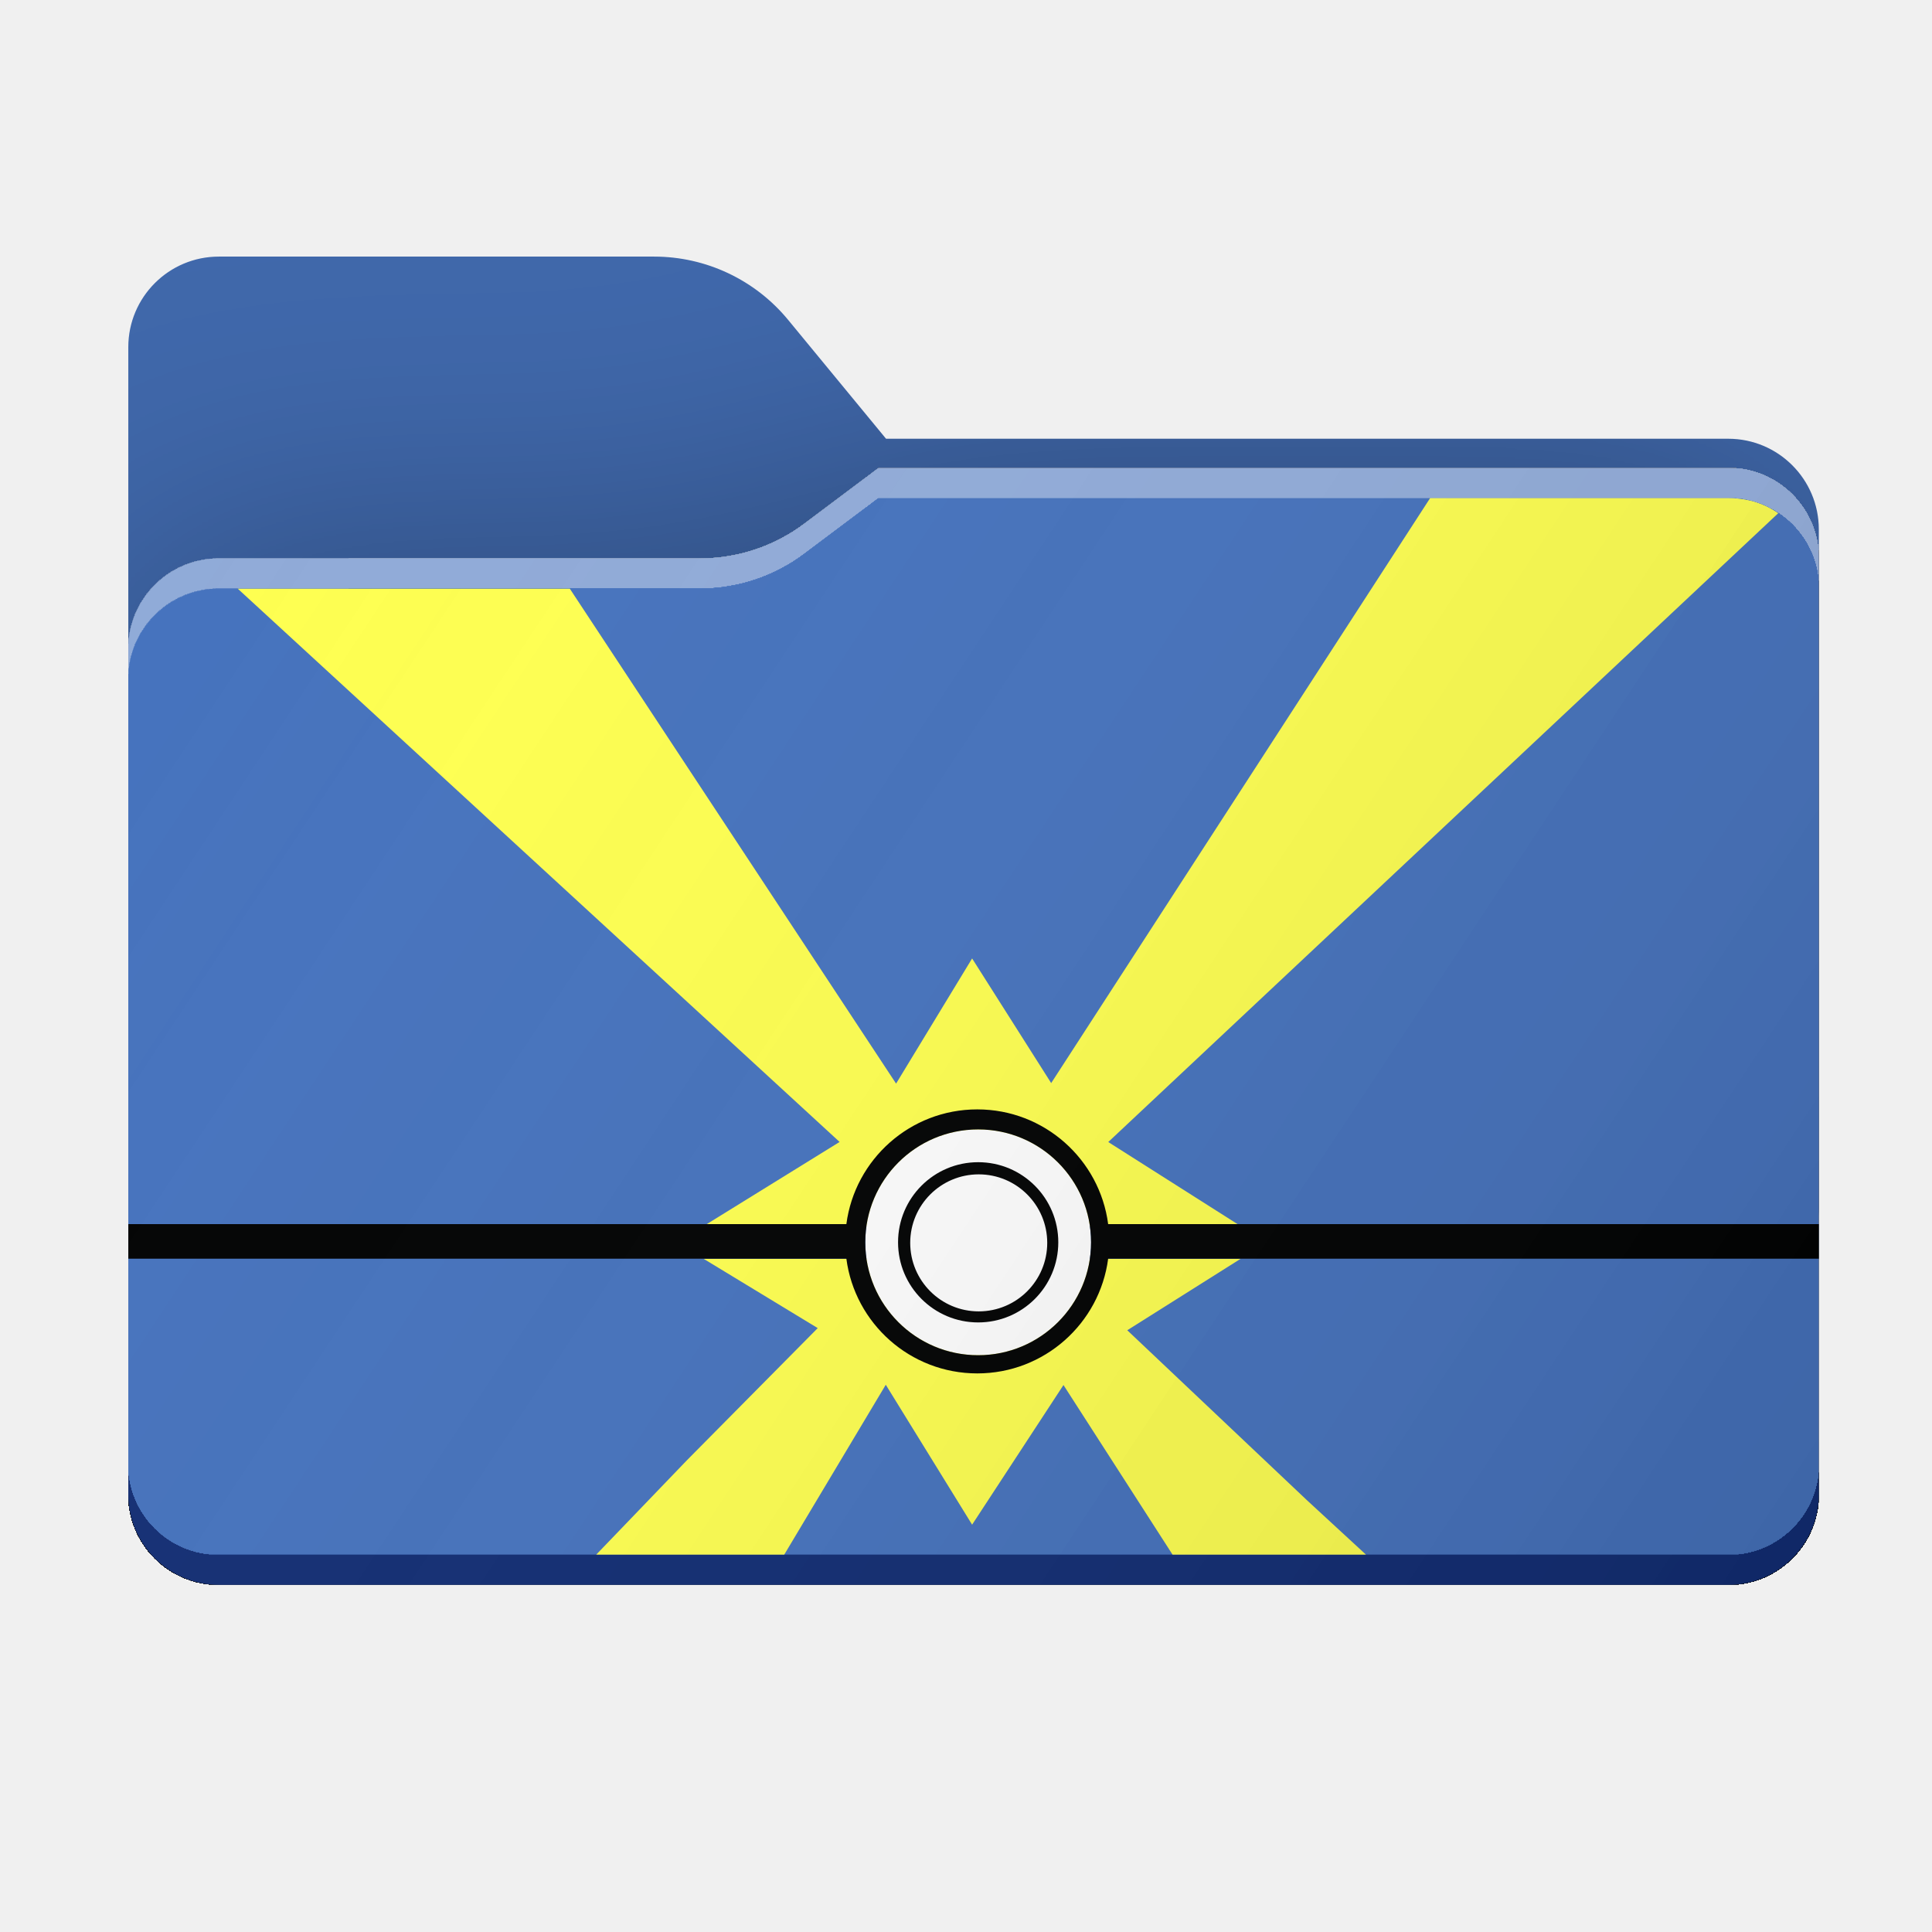
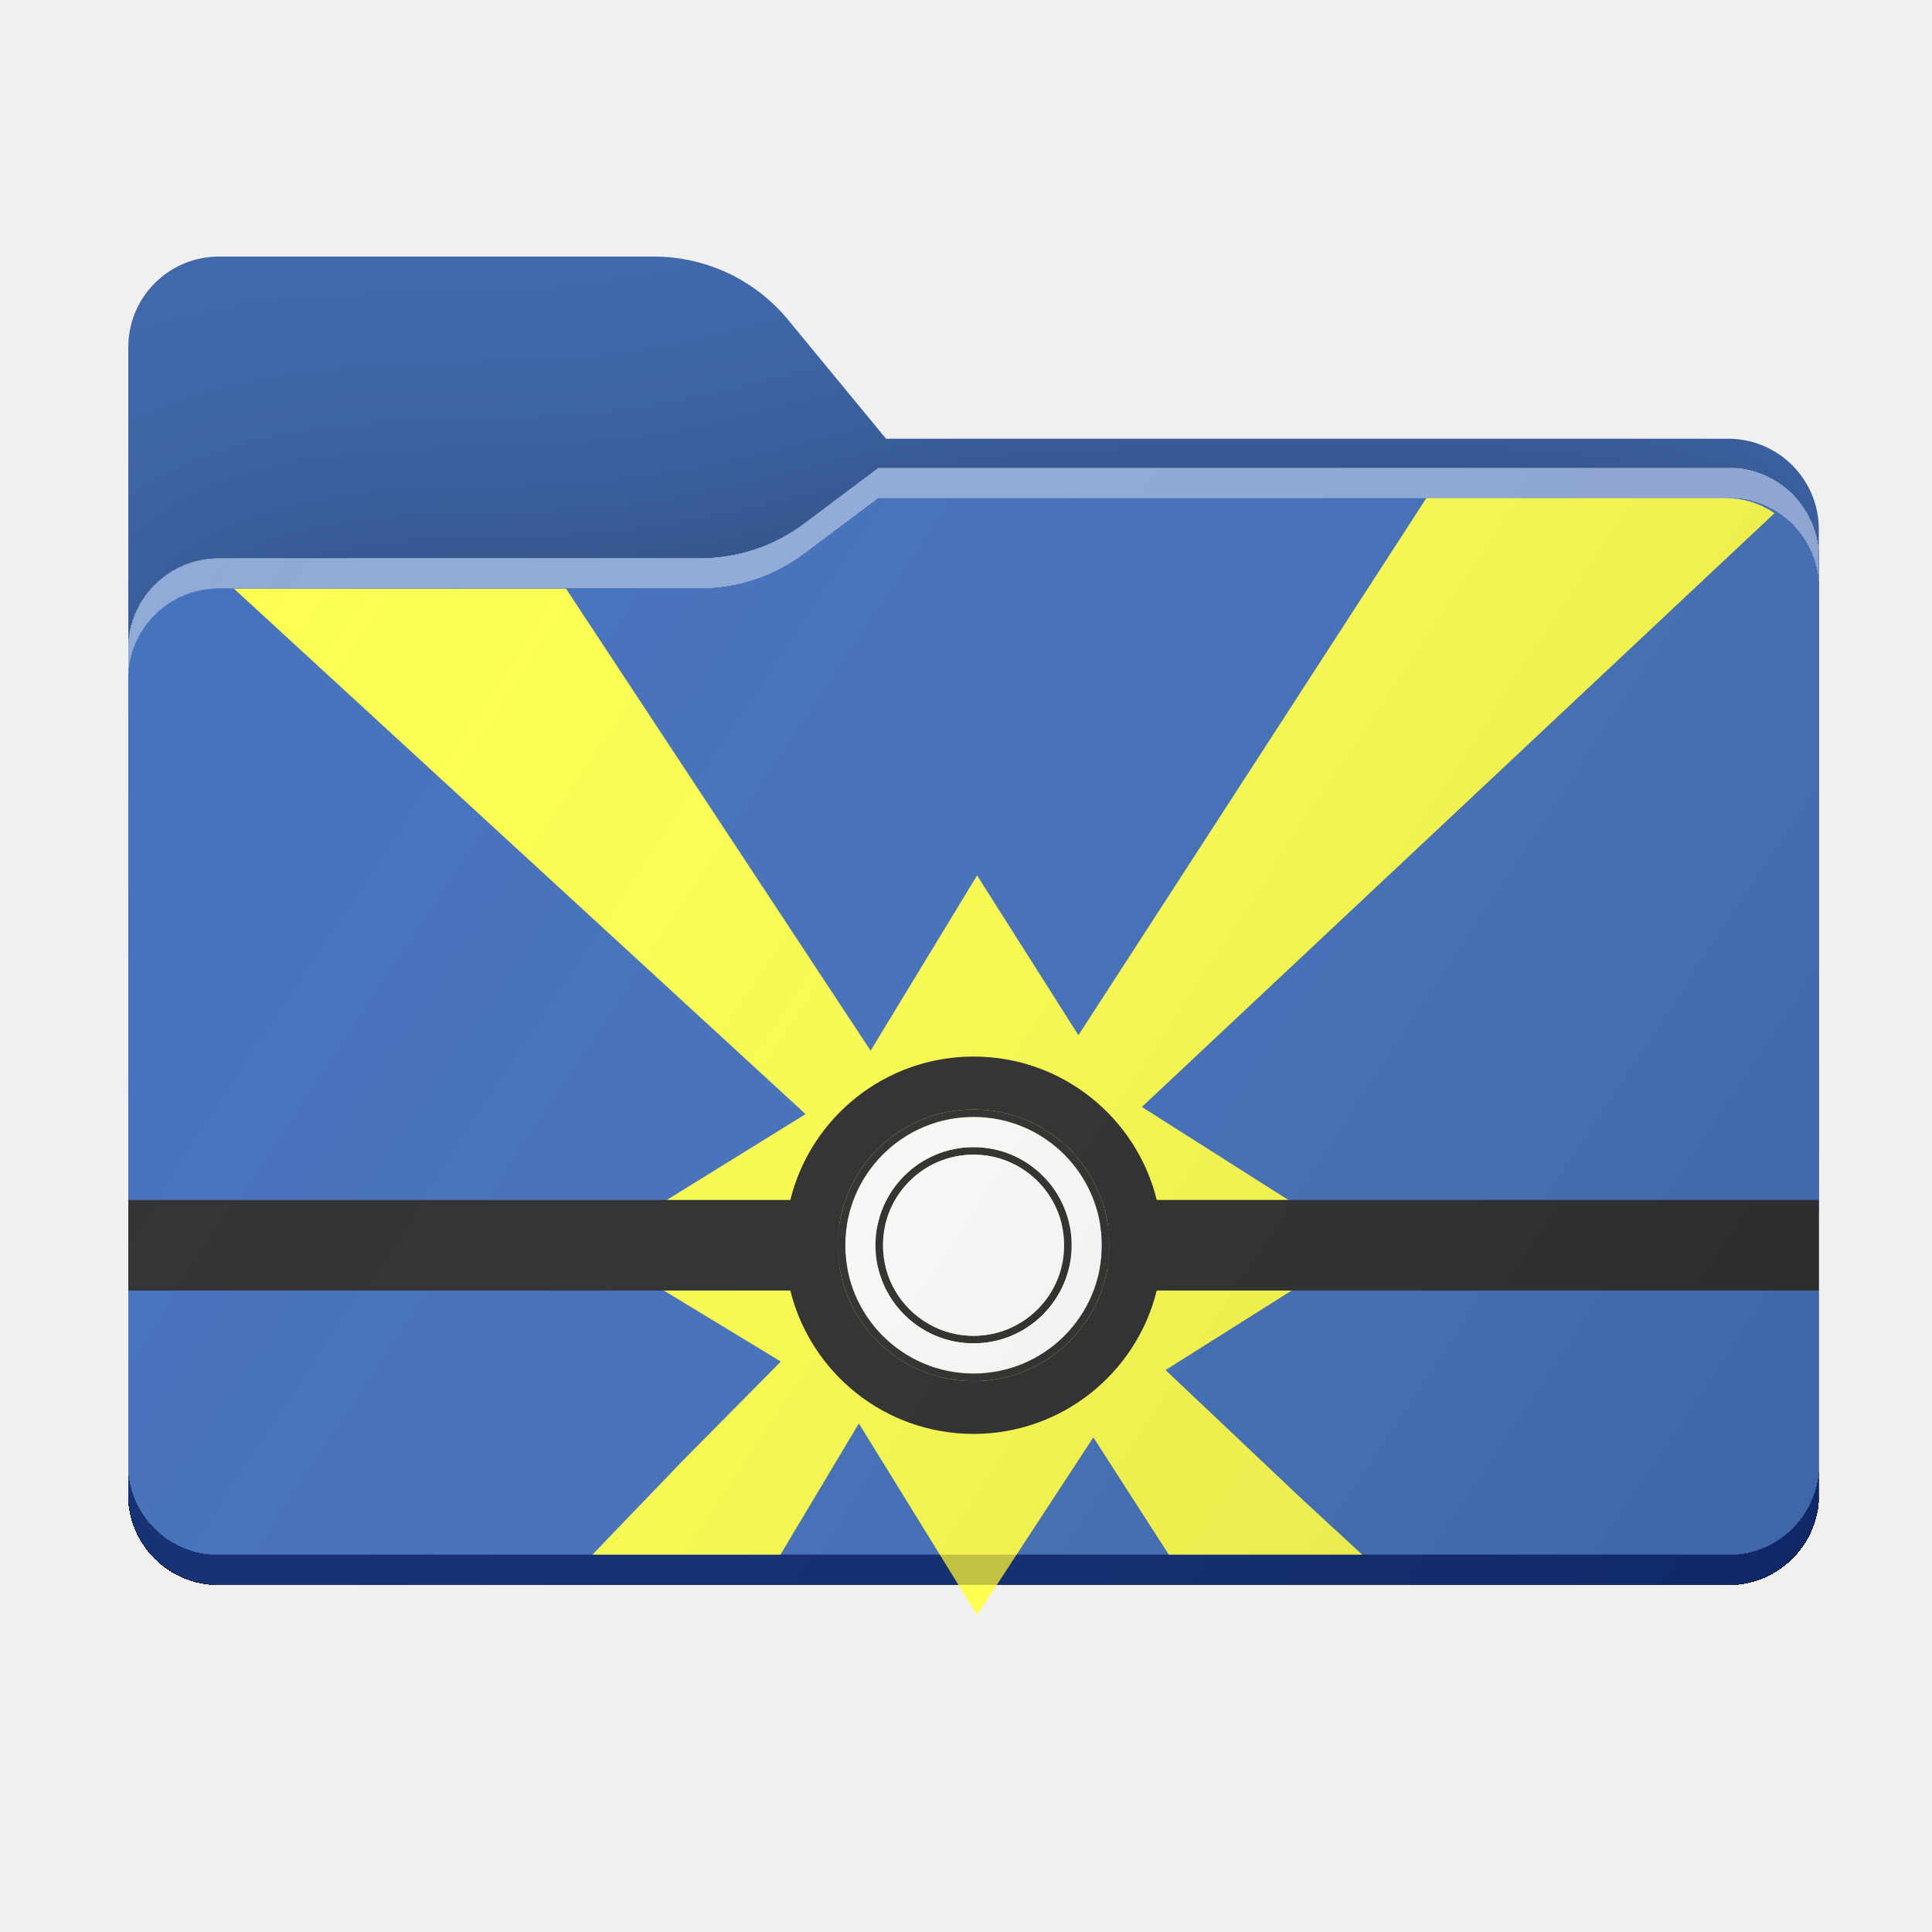
<svg xmlns="http://www.w3.org/2000/svg" width="256" height="256" viewBox="0 0 256 256" fill="none">
  <path fill-rule="evenodd" clip-rule="evenodd" d="M104.425 42.378C100.056 37.073 93.544 34 86.671 34H29C22.373 34 17 39.373 17 46V58.137V68.2V160C17 166.627 22.373 172 29 172H229C235.627 172 241 166.627 241 160V70.137C241 63.51 235.627 58.137 229 58.137H117.404L104.425 42.378Z" fill="#4068AB" />
-   <mask id="mask0_1054_26846" style="mask-type:alpha" maskUnits="userSpaceOnUse" x="17" y="34" width="224" height="138">
-     <path fill-rule="evenodd" clip-rule="evenodd" d="M104.425 42.378C100.056 37.073 93.544 34 86.671 34H29C22.373 34 17 39.373 17 46V58.137V68.2V160C17 166.627 22.373 172 29 172H229C235.627 172 241 166.627 241 160V70.137C241 63.51 235.627 58.137 229 58.137H117.404L104.425 42.378Z" fill="url(#paint0_linear_1054_26846)" />
+   <mask id="mask0_1942_32856" style="mask-type:alpha" maskUnits="userSpaceOnUse" x="17" y="34" width="224" height="138">
+     <path fill-rule="evenodd" clip-rule="evenodd" d="M104.425 42.378C100.056 37.073 93.544 34 86.671 34H29C22.373 34 17 39.373 17 46V58.137V68.2V160C17 166.627 22.373 172 29 172H229C235.627 172 241 166.627 241 160V70.137C241 63.51 235.627 58.137 229 58.137H117.404L104.425 42.378Z" fill="url(#paint0_linear_1942_32856)" />
  </mask>
-   <g mask="url(#mask0_1054_26846)">
-     <g style="mix-blend-mode:multiply" filter="url(#filter0_f_1054_26846)">
+   <g mask="url(#mask0_1942_32856)">
+     <g style="mix-blend-mode:multiply" filter="url(#filter0_f_1942_32856)">
      <path fill-rule="evenodd" clip-rule="evenodd" d="M92.789 74C97.764 74 102.605 72.387 106.586 69.402L116.459 62H229C235.627 62 241 67.373 241 74V108V160C241 166.627 235.627 172 229 172H29C22.373 172 17 166.627 17 160L17 108V86C17 79.373 22.373 74 29 74H87H92.789Z" fill="black" fill-opacity="0.3" />
    </g>
  </g>
-   <g filter="url(#filter1_ii_1054_26846)">
+   <g filter="url(#filter1_ii_1942_32856)">
    <path fill-rule="evenodd" clip-rule="evenodd" d="M92.789 74C97.764 74 102.605 72.387 106.586 69.402L116.459 62H229C235.627 62 241 67.373 241 74V108V198C241 204.627 235.627 210 229 210H29C22.373 210 17 204.627 17 198L17 108V86C17 79.373 22.373 74 29 74H87H92.789Z" fill="#4572BD" />
  </g>
-   <path fill-rule="evenodd" clip-rule="evenodd" d="M139.287 143.514L189.5 66H229C232.5 66 234.63 67.333 235.63 68L146.85 151.325L164.385 162.458H93.236L111.253 151.314L31.5 78H75.5L118.736 143.583L128.81 127L139.287 143.514ZM140.916 183.524L128.81 202.027L117.37 183.486L103.914 206H79L91.051 193.46L108.353 175.981L93.236 166.8H164.385L149.369 176.266L173.175 198.785L181 206L155.373 206L140.916 183.524Z" fill="#FEFF50" />
-   <circle cx="129.613" cy="164.613" r="14.959" fill="#FEFEFE" />
-   <path fill-rule="evenodd" clip-rule="evenodd" d="M129.613 175.229C135.476 175.229 140.229 170.476 140.229 164.613C140.229 158.75 135.476 153.997 129.613 153.997C123.75 153.997 118.997 158.75 118.997 164.613C118.997 170.476 123.75 175.229 129.613 175.229ZM129.686 173.765C134.7 173.765 138.764 169.7 138.764 164.686C138.764 159.672 134.7 155.608 129.686 155.608C124.672 155.608 120.608 159.672 120.608 164.686C120.608 169.7 124.672 173.765 129.686 173.765Z" fill="#000101" />
-   <path fill-rule="evenodd" clip-rule="evenodd" d="M129.492 181.984C138.376 181.984 145.713 175.362 146.836 166.784H241.017V162.2H146.836C145.713 153.623 138.376 147 129.492 147C120.608 147 113.271 153.623 112.149 162.2H17V166.784H112.149C113.271 175.362 120.608 181.984 129.492 181.984ZM129.613 179.572C137.874 179.572 144.572 172.874 144.572 164.613C144.572 156.351 137.874 149.654 129.613 149.654C121.351 149.654 114.654 156.351 114.654 164.613C114.654 172.874 121.351 179.572 129.613 179.572Z" fill="#000101" />
+   <path fill-rule="evenodd" clip-rule="evenodd" d="M142.897 137.169L189 66H228.5C232 66 234.13 67.333 235.13 68L151.303 146.677L175.934 162.316H83L106.744 147.628L31 78H75L115.36 139.22L129.467 116L142.897 137.169ZM144.873 190.453L129.467 214.001L113.804 188.616L103.414 206H78.5L90.551 193.46L103.463 180.416L83 167.988H175.934L154.442 181.538L172.675 198.785L180.5 206L154.873 206L144.873 190.453Z" fill="#FEFF50" />
+   <path fill-rule="evenodd" clip-rule="evenodd" d="M153.275 171C150.588 181.908 140.738 190 129 190C117.262 190 107.412 181.908 104.725 171H17V159H104.725C107.412 148.092 117.262 140 129 140C140.738 140 150.588 148.092 153.275 159H241V171H153.275ZM129 183C138.941 183 147 174.941 147 165C147 155.059 138.941 147 129 147C119.059 147 111 155.059 111 165C111 174.941 119.059 183 129 183Z" fill="#303030" />
+   <path fill-rule="evenodd" clip-rule="evenodd" d="M129 178C136.18 178 142 172.18 142 165C142 157.82 136.18 152 129 152C121.82 152 116 157.82 116 165C116 172.18 121.82 178 129 178ZM141 165C141 171.627 135.627 177 129 177C122.373 177 117 171.627 117 165C117 158.373 122.373 153 129 153C135.627 153 141 158.373 141 165Z" fill="#303030" />
+   <path fill-rule="evenodd" clip-rule="evenodd" d="M146 165C146 174.389 138.389 182 129 182C119.611 182 112 174.389 112 165C112 155.611 119.611 148 129 148C138.389 148 146 155.611 146 165ZM142 165C142 172.18 136.18 178 129 178C121.82 178 116 172.18 116 165C116 157.82 121.82 152 129 152C136.18 152 142 157.82 142 165Z" fill="white" />
+   <path d="M129 177C135.627 177 141 171.627 141 165C141 158.373 135.627 153 129 153C122.373 153 117 158.373 117 165C117 171.627 122.373 177 129 177Z" fill="white" />
+   <path fill-rule="evenodd" clip-rule="evenodd" d="M147 165C147 174.941 138.941 183 129 183C119.059 183 111 174.941 111 165C111 155.059 119.059 147 129 147C138.941 147 147 155.059 147 165ZM129 182C138.389 182 146 174.389 146 165C146 155.611 138.389 148 129 148C119.611 148 112 155.611 112 165C112 174.389 119.611 182 129 182Z" fill="#313131" />
  <g opacity="0.8">
-     <g filter="url(#filter2_ii_1054_26846)">
-       <path fill-rule="evenodd" clip-rule="evenodd" d="M92.789 74C97.764 74 102.605 72.387 106.586 69.402L116.459 62H229C235.627 62 241 67.373 241 74V108V198C241 204.627 235.627 210 229 210H29C22.373 210 17 204.627 17 198L17 108V86C17 79.373 22.373 74 29 74H87H92.789Z" fill="url(#paint1_linear_1054_26846)" fill-opacity="0.3" />
+     <g filter="url(#filter2_ii_1942_32856)">
+       <path fill-rule="evenodd" clip-rule="evenodd" d="M92.789 74C97.764 74 102.605 72.387 106.586 69.402L116.459 62H229C235.627 62 241 67.373 241 74V108V198C241 204.627 235.627 210 229 210H29C22.373 210 17 204.627 17 198L17 108V86C17 79.373 22.373 74 29 74H87H92.789Z" fill="url(#paint1_linear_1942_32856)" fill-opacity="0.3" />
    </g>
  </g>
  <defs>
-     <filter id="filter0_f_1054_26846" x="-20" y="25" width="298" height="184" filterUnits="userSpaceOnUse" color-interpolation-filters="sRGB">
+     <filter id="filter0_f_1942_32856" x="-20" y="25" width="298" height="184" filterUnits="userSpaceOnUse" color-interpolation-filters="sRGB">
      <feFlood flood-opacity="0" result="BackgroundImageFix" />
      <feBlend mode="normal" in="SourceGraphic" in2="BackgroundImageFix" result="shape" />
-       <feGaussianBlur stdDeviation="18.5" result="effect1_foregroundBlur_1054_26846" />
+       <feGaussianBlur stdDeviation="18.5" result="effect1_foregroundBlur_1942_32856" />
    </filter>
-     <filter id="filter1_ii_1054_26846" x="17" y="62" width="224" height="148" filterUnits="userSpaceOnUse" color-interpolation-filters="sRGB">
+     <filter id="filter1_ii_1942_32856" x="17" y="62" width="224" height="148" filterUnits="userSpaceOnUse" color-interpolation-filters="sRGB">
      <feFlood flood-opacity="0" result="BackgroundImageFix" />
      <feBlend mode="normal" in="SourceGraphic" in2="BackgroundImageFix" result="shape" />
      <feColorMatrix in="SourceAlpha" type="matrix" values="0 0 0 0 0 0 0 0 0 0 0 0 0 0 0 0 0 0 127 0" result="hardAlpha" />
      <feOffset dy="4" />
      <feComposite in2="hardAlpha" operator="arithmetic" k2="-1" k3="1" />
      <feColorMatrix type="matrix" values="0 0 0 0 1 0 0 0 0 1 0 0 0 0 1 0 0 0 0.25 0" />
-       <feBlend mode="normal" in2="shape" result="effect1_innerShadow_1054_26846" />
+       <feBlend mode="normal" in2="shape" result="effect1_innerShadow_1942_32856" />
      <feColorMatrix in="SourceAlpha" type="matrix" values="0 0 0 0 0 0 0 0 0 0 0 0 0 0 0 0 0 0 127 0" result="hardAlpha" />
      <feOffset dy="-4" />
      <feComposite in2="hardAlpha" operator="arithmetic" k2="-1" k3="1" />
      <feColorMatrix type="matrix" values="0 0 0 0 0 0 0 0 0 0 0 0 0 0 0 0 0 0 0.9 0" />
-       <feBlend mode="soft-light" in2="effect1_innerShadow_1054_26846" result="effect2_innerShadow_1054_26846" />
+       <feBlend mode="soft-light" in2="effect1_innerShadow_1942_32856" result="effect2_innerShadow_1942_32856" />
    </filter>
-     <filter id="filter2_ii_1054_26846" x="17" y="62" width="224" height="148" filterUnits="userSpaceOnUse" color-interpolation-filters="sRGB">
+     <filter id="filter2_ii_1942_32856" x="17" y="62" width="224" height="148" filterUnits="userSpaceOnUse" color-interpolation-filters="sRGB">
      <feFlood flood-opacity="0" result="BackgroundImageFix" />
      <feBlend mode="normal" in="SourceGraphic" in2="BackgroundImageFix" result="shape" />
      <feColorMatrix in="SourceAlpha" type="matrix" values="0 0 0 0 0 0 0 0 0 0 0 0 0 0 0 0 0 0 127 0" result="hardAlpha" />
      <feOffset dy="4" />
      <feComposite in2="hardAlpha" operator="arithmetic" k2="-1" k3="1" />
      <feColorMatrix type="matrix" values="0 0 0 0 1 0 0 0 0 1 0 0 0 0 1 0 0 0 0.25 0" />
-       <feBlend mode="normal" in2="shape" result="effect1_innerShadow_1054_26846" />
+       <feBlend mode="normal" in2="shape" result="effect1_innerShadow_1942_32856" />
      <feColorMatrix in="SourceAlpha" type="matrix" values="0 0 0 0 0 0 0 0 0 0 0 0 0 0 0 0 0 0 127 0" result="hardAlpha" />
      <feOffset dy="-4" />
      <feComposite in2="hardAlpha" operator="arithmetic" k2="-1" k3="1" />
      <feColorMatrix type="matrix" values="0 0 0 0 0 0 0 0 0 0 0 0 0 0 0 0 0 0 0.25 0" />
-       <feBlend mode="soft-light" in2="effect1_innerShadow_1054_26846" result="effect2_innerShadow_1054_26846" />
+       <feBlend mode="soft-light" in2="effect1_innerShadow_1942_32856" result="effect2_innerShadow_1942_32856" />
    </filter>
-     <linearGradient id="paint0_linear_1054_26846" x1="17" y1="34" x2="197.768" y2="215.142" gradientUnits="userSpaceOnUse">
+     <linearGradient id="paint0_linear_1942_32856" x1="17" y1="34" x2="197.768" y2="215.142" gradientUnits="userSpaceOnUse">
      <stop stop-color="#05815D" />
      <stop offset="1" stop-color="#0C575F" />
    </linearGradient>
-     <linearGradient id="paint1_linear_1054_26846" x1="17" y1="62" x2="241" y2="210" gradientUnits="userSpaceOnUse">
+     <linearGradient id="paint1_linear_1942_32856" x1="17" y1="62" x2="241" y2="210" gradientUnits="userSpaceOnUse">
      <stop stop-color="white" stop-opacity="0" />
      <stop offset="1" stop-opacity="0.51" />
    </linearGradient>
  </defs>
</svg>
